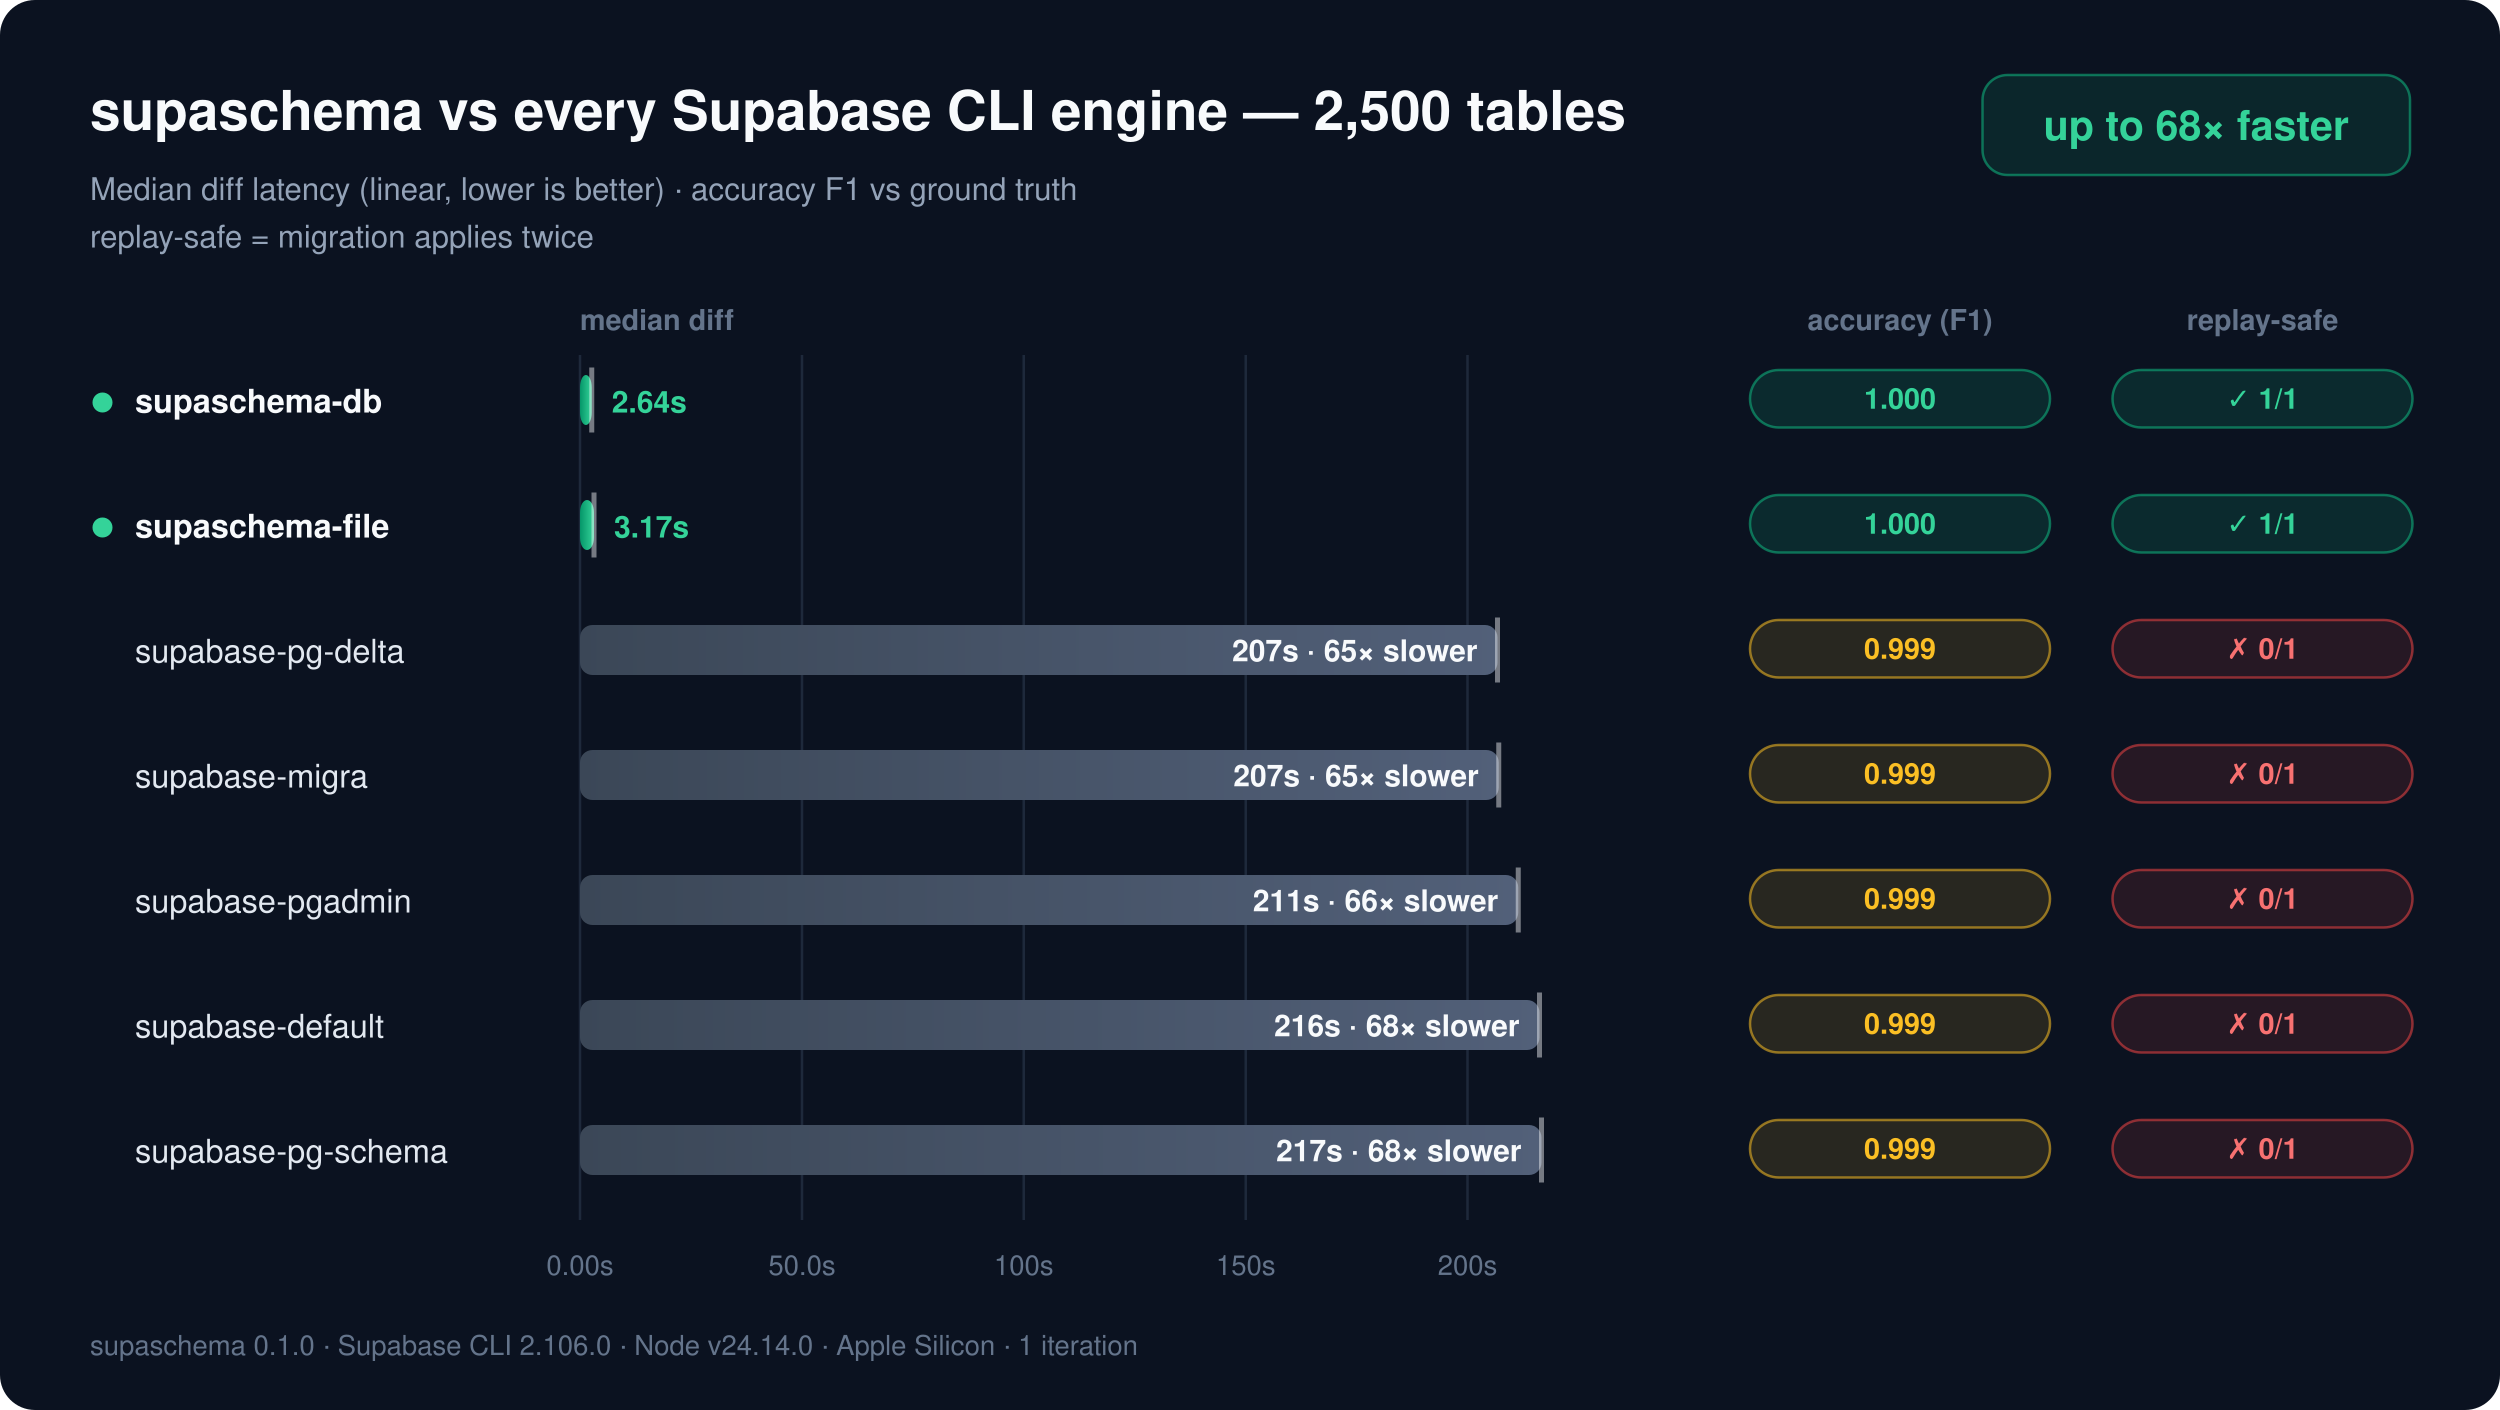
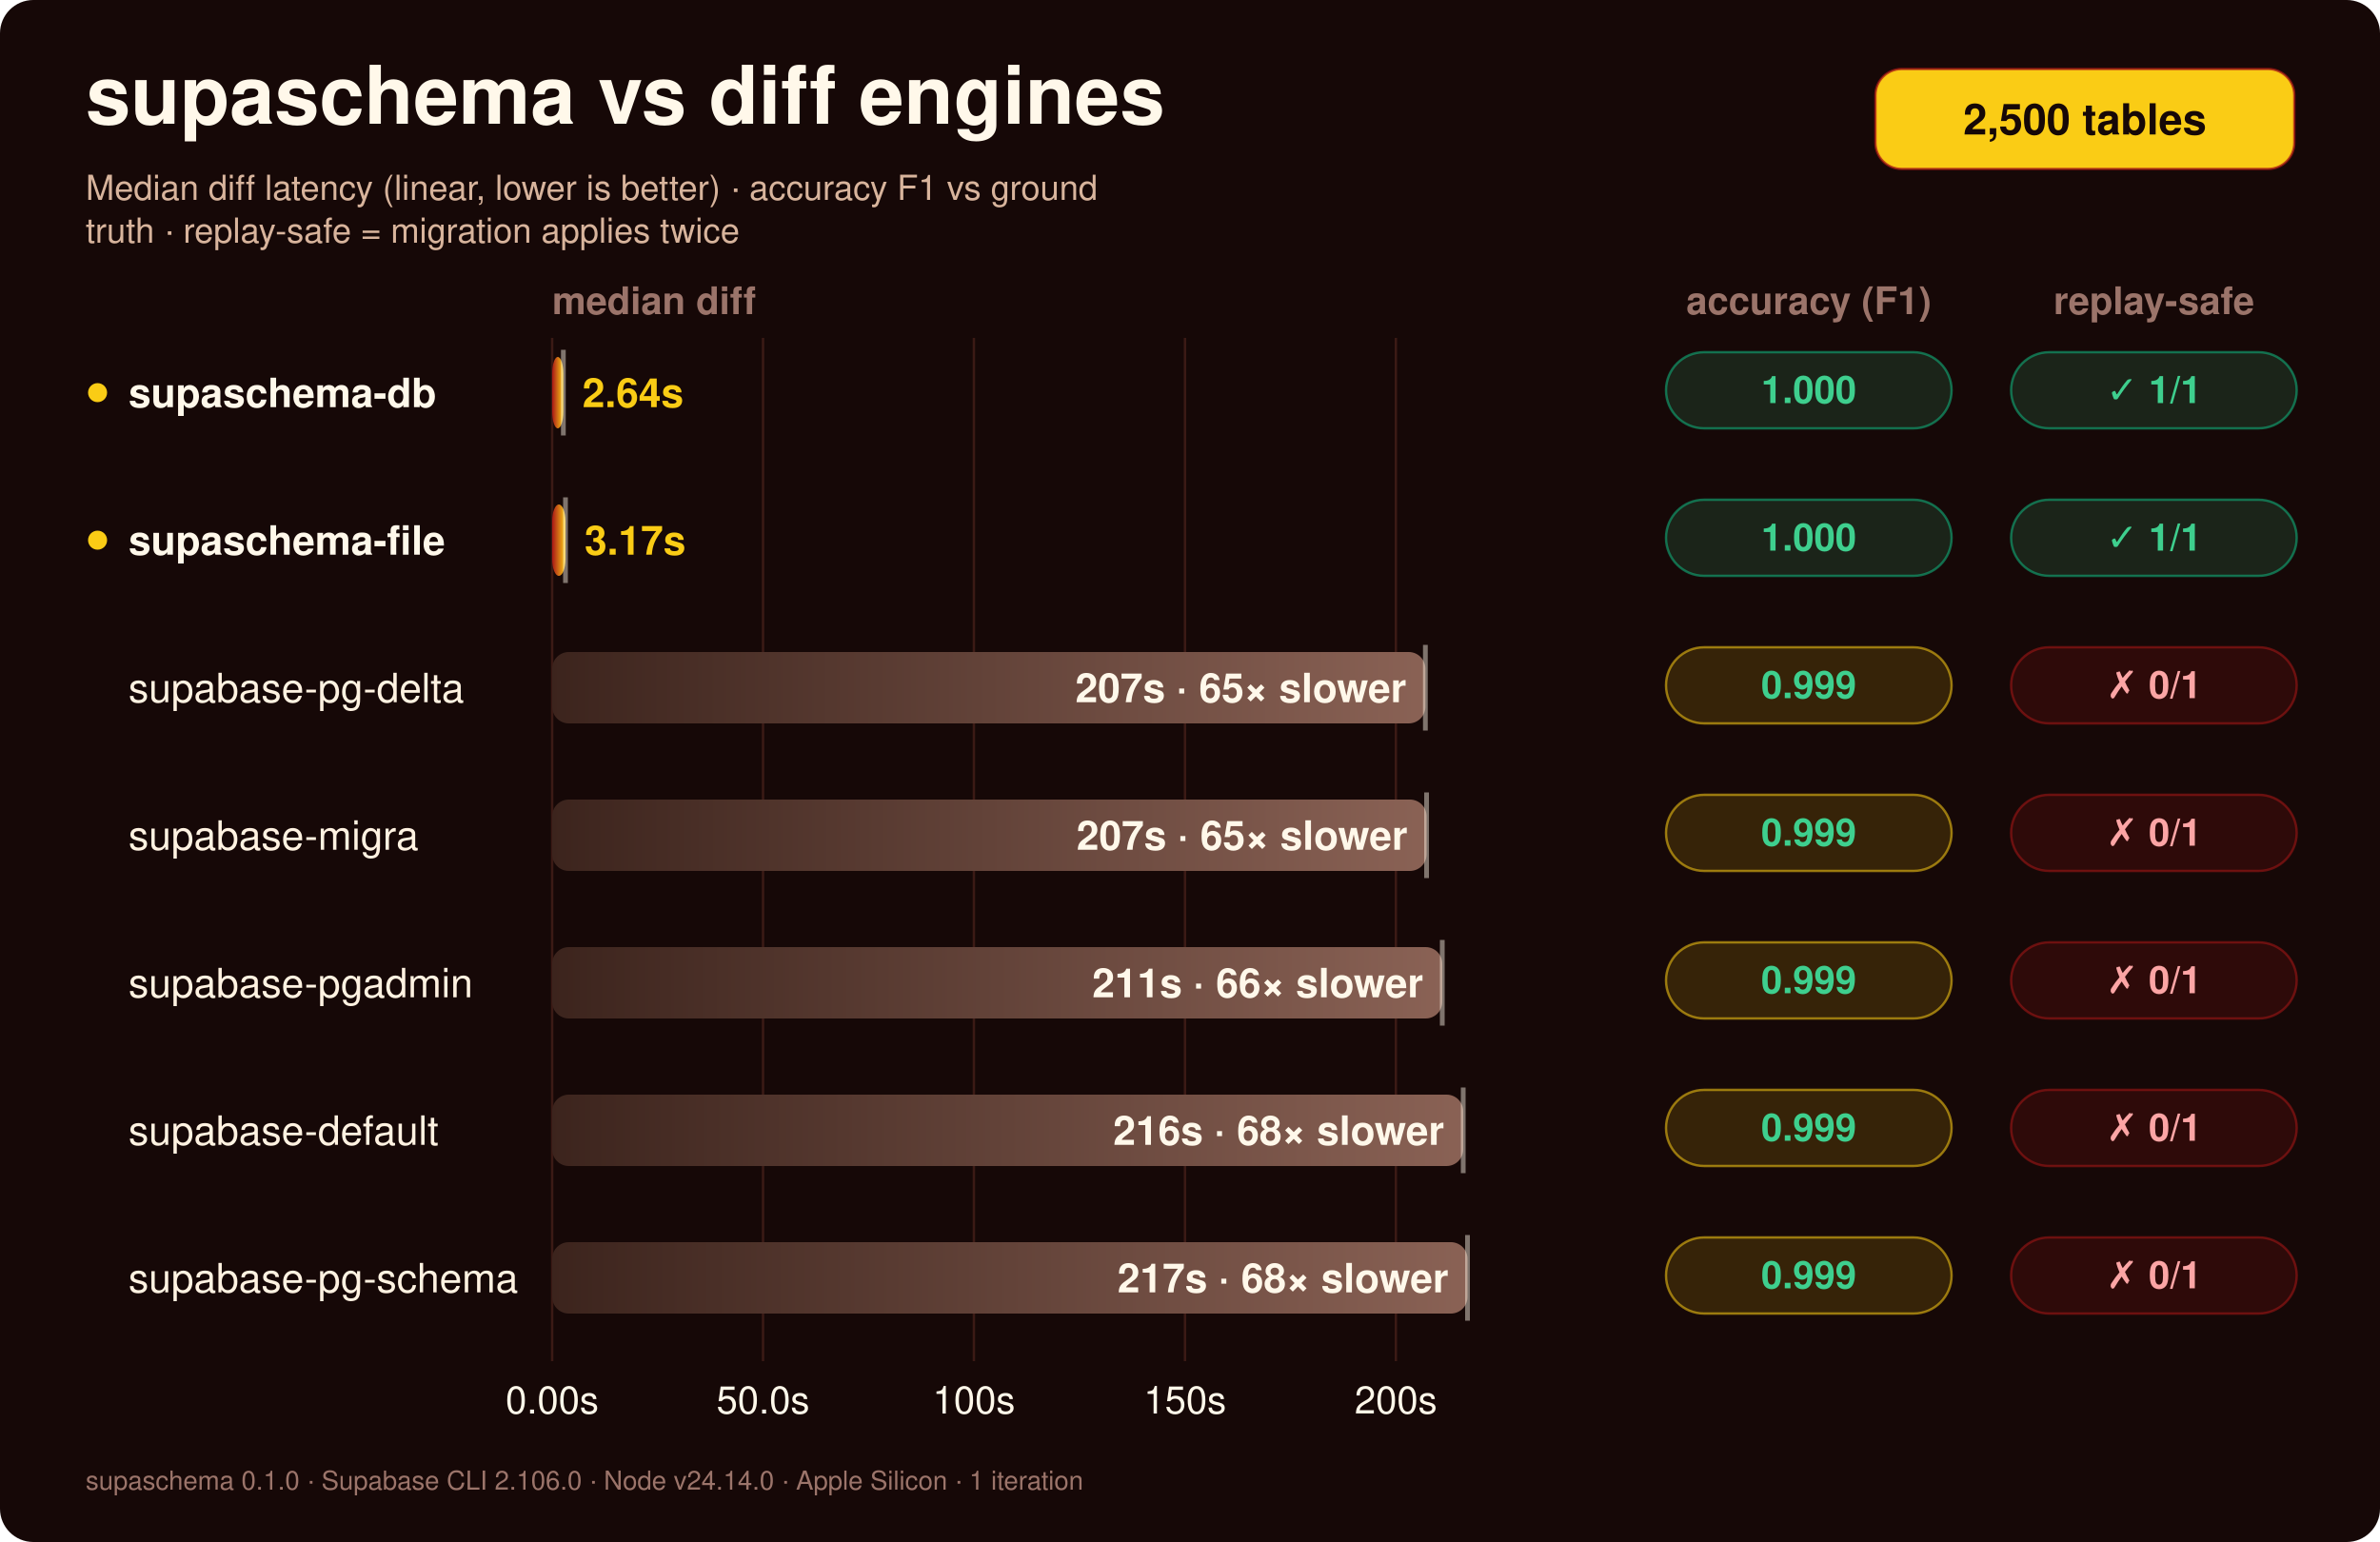
- <svg xmlns="http://www.w3.org/2000/svg" height="564" role="img" viewBox="0 0 1000 564" width="1000">
+ <svg xmlns="http://www.w3.org/2000/svg" height="648" role="img" viewBox="0 0 1000 648" width="1000">
  <defs>
    <linearGradient id="supaGradient" x1="0" x2="1" y1="0" y2="0">
-       <stop offset="0%" stop-color="#059669" />
-       <stop offset="100%" stop-color="#34d399" />
+       <stop offset="0%" stop-color="#A91616" />
+       <stop offset="100%" stop-color="#FACC15" />
    </linearGradient>
    <linearGradient id="slateGradient" x1="0" x2="1" y1="0" y2="0">
-       <stop offset="0%" stop-color="#3b4757" />
-       <stop offset="100%" stop-color="#526079" />
+       <stop offset="0%" stop-color="#3C241D" />
+       <stop offset="100%" stop-color="#8A6255" />
    </linearGradient>
  </defs>
-   <rect fill="#0b1220" height="100%" rx="14" width="100%" />
-   <text fill="#f8fafc" font-family="ui-sans-serif, system-ui, 'Segoe UI', Helvetica, Arial, sans-serif" font-size="22" font-weight="700" x="36.0" y="52.0">
-     supaschema vs every Supabase CLI engine — 2,500 tables
+   <rect fill="#160807" height="100%" rx="14" width="100%" />
+   <text fill="#FFF8EA" font-family="Aptos, 'Avenir Next', ui-sans-serif, system-ui, 'Segoe UI', Helvetica, Arial, sans-serif" font-size="34" font-weight="700" x="36.0" y="52.0">
+     supaschema vs diff engines
  </text>
-   <text fill="#94a3b8" font-family="ui-sans-serif, system-ui, 'Segoe UI', Helvetica, Arial, sans-serif" font-size="12.5" font-weight="400" x="36.0" y="80.0">
-     Median diff latency (linear, lower is better) · accuracy F1 vs ground truth
+   <rect fill="#FACC15" height="42" rx="11" stroke="#A91616" stroke-opacity="0.7" width="176" x="788" y="29" />
+   <text fill="#160807" font-family="Aptos, 'Avenir Next', ui-sans-serif, system-ui, 'Segoe UI', Helvetica, Arial, sans-serif" font-size="18" font-weight="800" text-anchor="middle" x="876.0" y="56.5">
+     2,500 tables
  </text>
-   <text fill="#94a3b8" font-family="ui-sans-serif, system-ui, 'Segoe UI', Helvetica, Arial, sans-serif" font-size="12.5" font-weight="400" x="36.0" y="99.0">
-     replay-safe = migration applies twice
+   <text fill="#D8B49C" font-family="Aptos, 'Avenir Next', ui-sans-serif, system-ui, 'Segoe UI', Helvetica, Arial, sans-serif" font-size="14.5" font-weight="400" x="36.0" y="84.0">
+     Median diff latency (linear, lower is better) · accuracy F1 vs ground
  </text>
-   <rect fill="rgba(16,185,129,0.12)" height="40" rx="10" stroke="#10b981" stroke-opacity="0.55" width="171" x="793" y="30" />
-   <text fill="#34d399" font-family="ui-sans-serif, system-ui, 'Segoe UI', Helvetica, Arial, sans-serif" font-size="16.5" font-weight="700" text-anchor="middle" x="878.5" y="56.0">
-     up to 68× faster
+   <text fill="#D8B49C" font-family="Aptos, 'Avenir Next', ui-sans-serif, system-ui, 'Segoe UI', Helvetica, Arial, sans-serif" font-size="14.5" font-weight="400" x="36.0" y="102.0">
+     truth · replay-safe = migration applies twice
  </text>
-   <text fill="#64748b" font-family="ui-sans-serif, system-ui, 'Segoe UI', Helvetica, Arial, sans-serif" font-size="11.5" font-weight="600" text-anchor="start" x="232.0" y="132.0">
+   <text fill="#9B746A" font-family="Aptos, 'Avenir Next', ui-sans-serif, system-ui, 'Segoe UI', Helvetica, Arial, sans-serif" font-size="16" font-weight="600" text-anchor="start" x="232.0" y="132.0">
    median diff
  </text>
-   <text fill="#64748b" font-family="ui-sans-serif, system-ui, 'Segoe UI', Helvetica, Arial, sans-serif" font-size="11.5" font-weight="600" text-anchor="middle" x="760.0" y="132.0">
+   <text fill="#9B746A" font-family="Aptos, 'Avenir Next', ui-sans-serif, system-ui, 'Segoe UI', Helvetica, Arial, sans-serif" font-size="16" font-weight="600" text-anchor="middle" x="760.0" y="132.0">
    accuracy (F1)
  </text>
-   <text fill="#64748b" font-family="ui-sans-serif, system-ui, 'Segoe UI', Helvetica, Arial, sans-serif" font-size="11.5" font-weight="600" text-anchor="middle" x="905.0" y="132.0">
+   <text fill="#9B746A" font-family="Aptos, 'Avenir Next', ui-sans-serif, system-ui, 'Segoe UI', Helvetica, Arial, sans-serif" font-size="16" font-weight="600" text-anchor="middle" x="905.0" y="132.0">
    replay-safe
  </text>
-   <line stroke="#1e293b" stroke-width="1" x1="232.0" x2="232.0" y1="142" y2="488" />
-   <text fill="#64748b" font-family="ui-sans-serif, system-ui, 'Segoe UI', Helvetica, Arial, sans-serif" font-size="11" font-weight="400" text-anchor="middle" x="232.0" y="510.0">
+   <line stroke="#3B1A15" stroke-width="1" x1="232.0" x2="232.0" y1="142" y2="572" />
+   <text fill="#FFF8EA" font-family="Aptos, 'Avenir Next', ui-sans-serif, system-ui, 'Segoe UI', Helvetica, Arial, sans-serif" font-size="16" font-weight="400" text-anchor="middle" x="232.0" y="594.0">
    0.00s
  </text>
-   <line stroke="#1e293b" stroke-width="1" x1="320.8" x2="320.8" y1="142" y2="488" />
-   <text fill="#64748b" font-family="ui-sans-serif, system-ui, 'Segoe UI', Helvetica, Arial, sans-serif" font-size="11" font-weight="400" text-anchor="middle" x="320.8" y="510.0">
+   <line stroke="#3B1A15" stroke-width="1" x1="320.6" x2="320.6" y1="142" y2="572" />
+   <text fill="#FFF8EA" font-family="Aptos, 'Avenir Next', ui-sans-serif, system-ui, 'Segoe UI', Helvetica, Arial, sans-serif" font-size="16" font-weight="400" text-anchor="middle" x="320.6" y="594.0">
    50.0s
  </text>
-   <line stroke="#1e293b" stroke-width="1" x1="409.5" x2="409.5" y1="142" y2="488" />
-   <text fill="#64748b" font-family="ui-sans-serif, system-ui, 'Segoe UI', Helvetica, Arial, sans-serif" font-size="11" font-weight="400" text-anchor="middle" x="409.5" y="510.0">
+   <line stroke="#3B1A15" stroke-width="1" x1="409.2" x2="409.2" y1="142" y2="572" />
+   <text fill="#FFF8EA" font-family="Aptos, 'Avenir Next', ui-sans-serif, system-ui, 'Segoe UI', Helvetica, Arial, sans-serif" font-size="16" font-weight="400" text-anchor="middle" x="409.2" y="594.0">
    100s
  </text>
-   <line stroke="#1e293b" stroke-width="1" x1="498.3" x2="498.3" y1="142" y2="488" />
-   <text fill="#64748b" font-family="ui-sans-serif, system-ui, 'Segoe UI', Helvetica, Arial, sans-serif" font-size="11" font-weight="400" text-anchor="middle" x="498.3" y="510.0">
+   <line stroke="#3B1A15" stroke-width="1" x1="497.9" x2="497.9" y1="142" y2="572" />
+   <text fill="#FFF8EA" font-family="Aptos, 'Avenir Next', ui-sans-serif, system-ui, 'Segoe UI', Helvetica, Arial, sans-serif" font-size="16" font-weight="400" text-anchor="middle" x="497.9" y="594.0">
    150s
  </text>
-   <line stroke="#1e293b" stroke-width="1" x1="587.0" x2="587.0" y1="142" y2="488" />
-   <text fill="#64748b" font-family="ui-sans-serif, system-ui, 'Segoe UI', Helvetica, Arial, sans-serif" font-size="11" font-weight="400" text-anchor="middle" x="587.0" y="510.0">
+   <line stroke="#3B1A15" stroke-width="1" x1="586.5" x2="586.5" y1="142" y2="572" />
+   <text fill="#FFF8EA" font-family="Aptos, 'Avenir Next', ui-sans-serif, system-ui, 'Segoe UI', Helvetica, Arial, sans-serif" font-size="16" font-weight="400" text-anchor="middle" x="586.5" y="594.0">
    200s
  </text>
-   <circle cx="41" cy="161" fill="#34d399" r="4" />
-   <text fill="#f8fafc" font-family="ui-sans-serif, system-ui, 'Segoe UI', Helvetica, Arial, sans-serif" font-size="13" font-weight="650" x="54.0" y="165.0">
+   <circle cx="41" cy="165" fill="#FACC15" r="4" />
+   <text fill="#FFF8EA" font-family="Aptos, 'Avenir Next', ui-sans-serif, system-ui, 'Segoe UI', Helvetica, Arial, sans-serif" font-size="17" font-weight="650" x="54.0" y="171.1">
    supaschema-db
  </text>
-   <rect fill="url(#supaGradient)" height="20" rx="5" width="4.7" x="232" y="150" />
-   <line stroke="#f8fafc" stroke-opacity="0.18" stroke-width="1.5" x1="236.7" x2="236.7" y1="160" y2="160" />
-   <line stroke="#f8fafc" stroke-opacity="0.45" stroke-width="2" x1="236.7" x2="236.7" y1="147" y2="173" />
-   <text fill="#34d399" font-family="ui-sans-serif, system-ui, 'Segoe UI', Helvetica, Arial, sans-serif" font-size="12" font-weight="700" x="244.7" y="165.0">
+   <rect fill="url(#supaGradient)" height="30" rx="7" width="4.7" x="232" y="150" />
+   <line stroke="#FFF8EA" stroke-opacity="0.18" stroke-width="1.5" x1="236.7" x2="236.7" y1="165" y2="165" />
+   <line stroke="#FFF8EA" stroke-opacity="0.45" stroke-width="2" x1="236.7" x2="236.7" y1="147" y2="183" />
+   <text fill="#FACC15" font-family="Aptos, 'Avenir Next', ui-sans-serif, system-ui, 'Segoe UI', Helvetica, Arial, sans-serif" font-size="17" font-weight="700" x="244.7" y="171.1">
    2.64s
  </text>
-   <rect fill="rgba(16,185,129,0.14)" height="23" rx="11.5" stroke="#10b981" stroke-opacity="0.55" width="120" x="700" y="148" />
-   <text fill="#34d399" font-family="ui-sans-serif, system-ui, 'Segoe UI', Helvetica, Arial, sans-serif" font-size="11.5" font-weight="600" text-anchor="middle" x="760.0" y="163.5">
+   <rect fill="rgba(62,207,142,0.14)" height="32" rx="16" stroke="#10B981" stroke-opacity="0.55" width="120" x="700" y="148" />
+   <text fill="#3ECF8E" font-family="Aptos, 'Avenir Next', ui-sans-serif, system-ui, 'Segoe UI', Helvetica, Arial, sans-serif" font-size="16" font-weight="600" text-anchor="middle" x="760.0" y="169.4">
    1.000
  </text>
-   <rect fill="rgba(16,185,129,0.14)" height="23" rx="11.5" stroke="#10b981" stroke-opacity="0.55" width="120" x="845" y="148" />
-   <text fill="#34d399" font-family="ui-sans-serif, system-ui, 'Segoe UI', Helvetica, Arial, sans-serif" font-size="11.5" font-weight="600" text-anchor="middle" x="905.0" y="163.5">
+   <rect fill="rgba(62,207,142,0.14)" height="32" rx="16" stroke="#10B981" stroke-opacity="0.55" width="120" x="845" y="148" />
+   <text fill="#3ECF8E" font-family="Aptos, 'Avenir Next', ui-sans-serif, system-ui, 'Segoe UI', Helvetica, Arial, sans-serif" font-size="16" font-weight="600" text-anchor="middle" x="905.0" y="169.4">
    ✓ 1/1
  </text>
-   <circle cx="41" cy="211" fill="#34d399" r="4" />
-   <text fill="#f8fafc" font-family="ui-sans-serif, system-ui, 'Segoe UI', Helvetica, Arial, sans-serif" font-size="13" font-weight="650" x="54.0" y="215.0">
+   <circle cx="41" cy="227" fill="#FACC15" r="4" />
+   <text fill="#FFF8EA" font-family="Aptos, 'Avenir Next', ui-sans-serif, system-ui, 'Segoe UI', Helvetica, Arial, sans-serif" font-size="17" font-weight="650" x="54.0" y="233.1">
    supaschema-file
  </text>
-   <rect fill="url(#supaGradient)" height="20" rx="5" width="5.6" x="232" y="200" />
-   <line stroke="#f8fafc" stroke-opacity="0.18" stroke-width="1.5" x1="237.6" x2="237.6" y1="210" y2="210" />
-   <line stroke="#f8fafc" stroke-opacity="0.45" stroke-width="2" x1="237.6" x2="237.6" y1="197" y2="223" />
-   <text fill="#34d399" font-family="ui-sans-serif, system-ui, 'Segoe UI', Helvetica, Arial, sans-serif" font-size="12" font-weight="700" x="245.6" y="215.0">
+   <rect fill="url(#supaGradient)" height="30" rx="7" width="5.6" x="232" y="212" />
+   <line stroke="#FFF8EA" stroke-opacity="0.18" stroke-width="1.5" x1="237.6" x2="237.6" y1="227" y2="227" />
+   <line stroke="#FFF8EA" stroke-opacity="0.45" stroke-width="2" x1="237.6" x2="237.6" y1="209" y2="245" />
+   <text fill="#FACC15" font-family="Aptos, 'Avenir Next', ui-sans-serif, system-ui, 'Segoe UI', Helvetica, Arial, sans-serif" font-size="17" font-weight="700" x="245.6" y="233.1">
    3.17s
  </text>
-   <rect fill="rgba(16,185,129,0.14)" height="23" rx="11.5" stroke="#10b981" stroke-opacity="0.55" width="120" x="700" y="198" />
-   <text fill="#34d399" font-family="ui-sans-serif, system-ui, 'Segoe UI', Helvetica, Arial, sans-serif" font-size="11.5" font-weight="600" text-anchor="middle" x="760.0" y="213.5">
+   <rect fill="rgba(62,207,142,0.14)" height="32" rx="16" stroke="#10B981" stroke-opacity="0.55" width="120" x="700" y="210" />
+   <text fill="#3ECF8E" font-family="Aptos, 'Avenir Next', ui-sans-serif, system-ui, 'Segoe UI', Helvetica, Arial, sans-serif" font-size="16" font-weight="600" text-anchor="middle" x="760.0" y="231.4">
    1.000
  </text>
-   <rect fill="rgba(16,185,129,0.14)" height="23" rx="11.5" stroke="#10b981" stroke-opacity="0.55" width="120" x="845" y="198" />
-   <text fill="#34d399" font-family="ui-sans-serif, system-ui, 'Segoe UI', Helvetica, Arial, sans-serif" font-size="11.5" font-weight="600" text-anchor="middle" x="905.0" y="213.5">
+   <rect fill="rgba(62,207,142,0.14)" height="32" rx="16" stroke="#10B981" stroke-opacity="0.55" width="120" x="845" y="210" />
+   <text fill="#3ECF8E" font-family="Aptos, 'Avenir Next', ui-sans-serif, system-ui, 'Segoe UI', Helvetica, Arial, sans-serif" font-size="16" font-weight="600" text-anchor="middle" x="905.0" y="231.4">
    ✓ 1/1
  </text>
-   <text fill="#e2e8f0" font-family="ui-sans-serif, system-ui, 'Segoe UI', Helvetica, Arial, sans-serif" font-size="13" font-weight="450" x="54.0" y="265.0">
+   <text fill="#FFF2E1" font-family="Aptos, 'Avenir Next', ui-sans-serif, system-ui, 'Segoe UI', Helvetica, Arial, sans-serif" font-size="17" font-weight="450" x="54.0" y="295.1">
    supabase-pg-delta
  </text>
-   <rect fill="url(#slateGradient)" height="20" rx="5" width="367.0" x="232" y="250" />
-   <line stroke="#f8fafc" stroke-opacity="0.18" stroke-width="1.5" x1="599.0" x2="599.0" y1="260" y2="260" />
-   <line stroke="#f8fafc" stroke-opacity="0.45" stroke-width="2" x1="599.0" x2="599.0" y1="247" y2="273" />
-   <text fill="#f8fafc" font-family="ui-sans-serif, system-ui, 'Segoe UI', Helvetica, Arial, sans-serif" font-size="12" font-weight="600" text-anchor="end" x="591.0" y="264.5">
+   <rect fill="url(#slateGradient)" height="30" rx="7" width="366.9" x="232" y="274" />
+   <line stroke="#FFF8EA" stroke-opacity="0.18" stroke-width="1.5" x1="598.9" x2="598.9" y1="289" y2="289" />
+   <line stroke="#FFF8EA" stroke-opacity="0.45" stroke-width="2" x1="598.9" x2="598.9" y1="271" y2="307" />
+   <text fill="#FFF8EA" font-family="Aptos, 'Avenir Next', ui-sans-serif, system-ui, 'Segoe UI', Helvetica, Arial, sans-serif" font-size="17" font-weight="600" text-anchor="end" x="590.9" y="295.1">
    207s · 65× slower
  </text>
-   <rect fill="rgba(251,191,36,0.12)" height="23" rx="11.5" stroke="#fbbf24" stroke-opacity="0.55" width="120" x="700" y="248" />
-   <text fill="#fbbf24" font-family="ui-sans-serif, system-ui, 'Segoe UI', Helvetica, Arial, sans-serif" font-size="11.5" font-weight="600" text-anchor="middle" x="760.0" y="263.5">
+   <rect fill="rgba(250,204,21,0.14)" height="32" rx="16" stroke="#FACC15" stroke-opacity="0.55" width="120" x="700" y="272" />
+   <text fill="#3ECF8E" font-family="Aptos, 'Avenir Next', ui-sans-serif, system-ui, 'Segoe UI', Helvetica, Arial, sans-serif" font-size="16" font-weight="600" text-anchor="middle" x="760.0" y="293.4">
    0.999
  </text>
-   <rect fill="rgba(239,68,68,0.12)" height="23" rx="11.5" stroke="#ef4444" stroke-opacity="0.55" width="120" x="845" y="248" />
-   <text fill="#f87171" font-family="ui-sans-serif, system-ui, 'Segoe UI', Helvetica, Arial, sans-serif" font-size="11.5" font-weight="600" text-anchor="middle" x="905.0" y="263.5">
+   <rect fill="rgba(169,22,22,0.16)" height="32" rx="16" stroke="#A91616" stroke-opacity="0.55" width="120" x="845" y="272" />
+   <text fill="#FCA5A5" font-family="Aptos, 'Avenir Next', ui-sans-serif, system-ui, 'Segoe UI', Helvetica, Arial, sans-serif" font-size="16" font-weight="600" text-anchor="middle" x="905.0" y="293.4">
    ✗ 0/1
  </text>
-   <text fill="#e2e8f0" font-family="ui-sans-serif, system-ui, 'Segoe UI', Helvetica, Arial, sans-serif" font-size="13" font-weight="450" x="54.0" y="315.0">
+   <text fill="#FFF2E1" font-family="Aptos, 'Avenir Next', ui-sans-serif, system-ui, 'Segoe UI', Helvetica, Arial, sans-serif" font-size="17" font-weight="450" x="54.0" y="357.1">
    supabase-migra
  </text>
-   <rect fill="url(#slateGradient)" height="20" rx="5" width="367.5" x="232" y="300" />
-   <line stroke="#f8fafc" stroke-opacity="0.18" stroke-width="1.5" x1="599.5" x2="599.5" y1="310" y2="310" />
-   <line stroke="#f8fafc" stroke-opacity="0.45" stroke-width="2" x1="599.5" x2="599.5" y1="297" y2="323" />
-   <text fill="#f8fafc" font-family="ui-sans-serif, system-ui, 'Segoe UI', Helvetica, Arial, sans-serif" font-size="12" font-weight="600" text-anchor="end" x="591.5" y="314.5">
+   <rect fill="url(#slateGradient)" height="30" rx="7" width="367.4" x="232" y="336" />
+   <line stroke="#FFF8EA" stroke-opacity="0.18" stroke-width="1.5" x1="599.4" x2="599.4" y1="351" y2="351" />
+   <line stroke="#FFF8EA" stroke-opacity="0.45" stroke-width="2" x1="599.4" x2="599.4" y1="333" y2="369" />
+   <text fill="#FFF8EA" font-family="Aptos, 'Avenir Next', ui-sans-serif, system-ui, 'Segoe UI', Helvetica, Arial, sans-serif" font-size="17" font-weight="600" text-anchor="end" x="591.4" y="357.1">
    207s · 65× slower
  </text>
-   <rect fill="rgba(251,191,36,0.12)" height="23" rx="11.5" stroke="#fbbf24" stroke-opacity="0.55" width="120" x="700" y="298" />
-   <text fill="#fbbf24" font-family="ui-sans-serif, system-ui, 'Segoe UI', Helvetica, Arial, sans-serif" font-size="11.5" font-weight="600" text-anchor="middle" x="760.0" y="313.5">
+   <rect fill="rgba(250,204,21,0.14)" height="32" rx="16" stroke="#FACC15" stroke-opacity="0.55" width="120" x="700" y="334" />
+   <text fill="#3ECF8E" font-family="Aptos, 'Avenir Next', ui-sans-serif, system-ui, 'Segoe UI', Helvetica, Arial, sans-serif" font-size="16" font-weight="600" text-anchor="middle" x="760.0" y="355.4">
    0.999
  </text>
-   <rect fill="rgba(239,68,68,0.12)" height="23" rx="11.5" stroke="#ef4444" stroke-opacity="0.55" width="120" x="845" y="298" />
-   <text fill="#f87171" font-family="ui-sans-serif, system-ui, 'Segoe UI', Helvetica, Arial, sans-serif" font-size="11.5" font-weight="600" text-anchor="middle" x="905.0" y="313.5">
+   <rect fill="rgba(169,22,22,0.16)" height="32" rx="16" stroke="#A91616" stroke-opacity="0.55" width="120" x="845" y="334" />
+   <text fill="#FCA5A5" font-family="Aptos, 'Avenir Next', ui-sans-serif, system-ui, 'Segoe UI', Helvetica, Arial, sans-serif" font-size="16" font-weight="600" text-anchor="middle" x="905.0" y="355.4">
    ✗ 0/1
  </text>
-   <text fill="#e2e8f0" font-family="ui-sans-serif, system-ui, 'Segoe UI', Helvetica, Arial, sans-serif" font-size="13" font-weight="450" x="54.0" y="365.0">
+   <text fill="#FFF2E1" font-family="Aptos, 'Avenir Next', ui-sans-serif, system-ui, 'Segoe UI', Helvetica, Arial, sans-serif" font-size="17" font-weight="450" x="54.0" y="419.1">
    supabase-pgadmin
  </text>
-   <rect fill="url(#slateGradient)" height="20" rx="5" width="375.3" x="232" y="350" />
-   <line stroke="#f8fafc" stroke-opacity="0.18" stroke-width="1.5" x1="607.3" x2="607.3" y1="360" y2="360" />
-   <line stroke="#f8fafc" stroke-opacity="0.45" stroke-width="2" x1="607.3" x2="607.3" y1="347" y2="373" />
-   <text fill="#f8fafc" font-family="ui-sans-serif, system-ui, 'Segoe UI', Helvetica, Arial, sans-serif" font-size="12" font-weight="600" text-anchor="end" x="599.3" y="364.5">
+   <rect fill="url(#slateGradient)" height="30" rx="7" width="374.0" x="232" y="398" />
+   <line stroke="#FFF8EA" stroke-opacity="0.18" stroke-width="1.5" x1="606.0" x2="606.0" y1="413" y2="413" />
+   <line stroke="#FFF8EA" stroke-opacity="0.45" stroke-width="2" x1="606.0" x2="606.0" y1="395" y2="431" />
+   <text fill="#FFF8EA" font-family="Aptos, 'Avenir Next', ui-sans-serif, system-ui, 'Segoe UI', Helvetica, Arial, sans-serif" font-size="17" font-weight="600" text-anchor="end" x="598.0" y="419.1">
    211s · 66× slower
  </text>
-   <rect fill="rgba(251,191,36,0.12)" height="23" rx="11.5" stroke="#fbbf24" stroke-opacity="0.55" width="120" x="700" y="348" />
-   <text fill="#fbbf24" font-family="ui-sans-serif, system-ui, 'Segoe UI', Helvetica, Arial, sans-serif" font-size="11.5" font-weight="600" text-anchor="middle" x="760.0" y="363.5">
+   <rect fill="rgba(250,204,21,0.14)" height="32" rx="16" stroke="#FACC15" stroke-opacity="0.55" width="120" x="700" y="396" />
+   <text fill="#3ECF8E" font-family="Aptos, 'Avenir Next', ui-sans-serif, system-ui, 'Segoe UI', Helvetica, Arial, sans-serif" font-size="16" font-weight="600" text-anchor="middle" x="760.0" y="417.4">
    0.999
  </text>
-   <rect fill="rgba(239,68,68,0.12)" height="23" rx="11.5" stroke="#ef4444" stroke-opacity="0.55" width="120" x="845" y="348" />
-   <text fill="#f87171" font-family="ui-sans-serif, system-ui, 'Segoe UI', Helvetica, Arial, sans-serif" font-size="11.5" font-weight="600" text-anchor="middle" x="905.0" y="363.5">
+   <rect fill="rgba(169,22,22,0.16)" height="32" rx="16" stroke="#A91616" stroke-opacity="0.55" width="120" x="845" y="396" />
+   <text fill="#FCA5A5" font-family="Aptos, 'Avenir Next', ui-sans-serif, system-ui, 'Segoe UI', Helvetica, Arial, sans-serif" font-size="16" font-weight="600" text-anchor="middle" x="905.0" y="417.4">
    ✗ 0/1
  </text>
-   <text fill="#e2e8f0" font-family="ui-sans-serif, system-ui, 'Segoe UI', Helvetica, Arial, sans-serif" font-size="13" font-weight="450" x="54.0" y="415.0">
+   <text fill="#FFF2E1" font-family="Aptos, 'Avenir Next', ui-sans-serif, system-ui, 'Segoe UI', Helvetica, Arial, sans-serif" font-size="17" font-weight="450" x="54.0" y="481.1">
    supabase-default
  </text>
-   <rect fill="url(#slateGradient)" height="20" rx="5" width="383.8" x="232" y="400" />
-   <line stroke="#f8fafc" stroke-opacity="0.18" stroke-width="1.5" x1="615.8" x2="615.8" y1="410" y2="410" />
-   <line stroke="#f8fafc" stroke-opacity="0.45" stroke-width="2" x1="615.8" x2="615.8" y1="397" y2="423" />
-   <text fill="#f8fafc" font-family="ui-sans-serif, system-ui, 'Segoe UI', Helvetica, Arial, sans-serif" font-size="12" font-weight="600" text-anchor="end" x="607.8" y="414.5">
+   <rect fill="url(#slateGradient)" height="30" rx="7" width="382.8" x="232" y="460" />
+   <line stroke="#FFF8EA" stroke-opacity="0.18" stroke-width="1.5" x1="614.8" x2="614.8" y1="475" y2="475" />
+   <line stroke="#FFF8EA" stroke-opacity="0.45" stroke-width="2" x1="614.8" x2="614.8" y1="457" y2="493" />
+   <text fill="#FFF8EA" font-family="Aptos, 'Avenir Next', ui-sans-serif, system-ui, 'Segoe UI', Helvetica, Arial, sans-serif" font-size="17" font-weight="600" text-anchor="end" x="606.8" y="481.1">
    216s · 68× slower
  </text>
-   <rect fill="rgba(251,191,36,0.12)" height="23" rx="11.5" stroke="#fbbf24" stroke-opacity="0.55" width="120" x="700" y="398" />
-   <text fill="#fbbf24" font-family="ui-sans-serif, system-ui, 'Segoe UI', Helvetica, Arial, sans-serif" font-size="11.5" font-weight="600" text-anchor="middle" x="760.0" y="413.5">
+   <rect fill="rgba(250,204,21,0.14)" height="32" rx="16" stroke="#FACC15" stroke-opacity="0.55" width="120" x="700" y="458" />
+   <text fill="#3ECF8E" font-family="Aptos, 'Avenir Next', ui-sans-serif, system-ui, 'Segoe UI', Helvetica, Arial, sans-serif" font-size="16" font-weight="600" text-anchor="middle" x="760.0" y="479.4">
    0.999
  </text>
-   <rect fill="rgba(239,68,68,0.12)" height="23" rx="11.5" stroke="#ef4444" stroke-opacity="0.55" width="120" x="845" y="398" />
-   <text fill="#f87171" font-family="ui-sans-serif, system-ui, 'Segoe UI', Helvetica, Arial, sans-serif" font-size="11.5" font-weight="600" text-anchor="middle" x="905.0" y="413.5">
+   <rect fill="rgba(169,22,22,0.16)" height="32" rx="16" stroke="#A91616" stroke-opacity="0.55" width="120" x="845" y="458" />
+   <text fill="#FCA5A5" font-family="Aptos, 'Avenir Next', ui-sans-serif, system-ui, 'Segoe UI', Helvetica, Arial, sans-serif" font-size="16" font-weight="600" text-anchor="middle" x="905.0" y="479.4">
    ✗ 0/1
  </text>
-   <text fill="#e2e8f0" font-family="ui-sans-serif, system-ui, 'Segoe UI', Helvetica, Arial, sans-serif" font-size="13" font-weight="450" x="54.0" y="465.0">
+   <text fill="#FFF2E1" font-family="Aptos, 'Avenir Next', ui-sans-serif, system-ui, 'Segoe UI', Helvetica, Arial, sans-serif" font-size="17" font-weight="450" x="54.0" y="543.1">
    supabase-pg-schema
  </text>
-   <rect fill="url(#slateGradient)" height="20" rx="5" width="384.6" x="232" y="450" />
-   <line stroke="#f8fafc" stroke-opacity="0.18" stroke-width="1.5" x1="616.6" x2="616.6" y1="460" y2="460" />
-   <line stroke="#f8fafc" stroke-opacity="0.45" stroke-width="2" x1="616.6" x2="616.6" y1="447" y2="473" />
-   <text fill="#f8fafc" font-family="ui-sans-serif, system-ui, 'Segoe UI', Helvetica, Arial, sans-serif" font-size="12" font-weight="600" text-anchor="end" x="608.6" y="464.5">
+   <rect fill="url(#slateGradient)" height="30" rx="7" width="384.6" x="232" y="522" />
+   <line stroke="#FFF8EA" stroke-opacity="0.18" stroke-width="1.5" x1="616.6" x2="616.6" y1="537" y2="537" />
+   <line stroke="#FFF8EA" stroke-opacity="0.45" stroke-width="2" x1="616.6" x2="616.6" y1="519" y2="555" />
+   <text fill="#FFF8EA" font-family="Aptos, 'Avenir Next', ui-sans-serif, system-ui, 'Segoe UI', Helvetica, Arial, sans-serif" font-size="17" font-weight="600" text-anchor="end" x="608.6" y="543.1">
    217s · 68× slower
  </text>
-   <rect fill="rgba(251,191,36,0.12)" height="23" rx="11.5" stroke="#fbbf24" stroke-opacity="0.55" width="120" x="700" y="448" />
-   <text fill="#fbbf24" font-family="ui-sans-serif, system-ui, 'Segoe UI', Helvetica, Arial, sans-serif" font-size="11.5" font-weight="600" text-anchor="middle" x="760.0" y="463.5">
+   <rect fill="rgba(250,204,21,0.14)" height="32" rx="16" stroke="#FACC15" stroke-opacity="0.55" width="120" x="700" y="520" />
+   <text fill="#3ECF8E" font-family="Aptos, 'Avenir Next', ui-sans-serif, system-ui, 'Segoe UI', Helvetica, Arial, sans-serif" font-size="16" font-weight="600" text-anchor="middle" x="760.0" y="541.4">
    0.999
  </text>
-   <rect fill="rgba(239,68,68,0.12)" height="23" rx="11.5" stroke="#ef4444" stroke-opacity="0.55" width="120" x="845" y="448" />
-   <text fill="#f87171" font-family="ui-sans-serif, system-ui, 'Segoe UI', Helvetica, Arial, sans-serif" font-size="11.5" font-weight="600" text-anchor="middle" x="905.0" y="463.5">
+   <rect fill="rgba(169,22,22,0.16)" height="32" rx="16" stroke="#A91616" stroke-opacity="0.55" width="120" x="845" y="520" />
+   <text fill="#FCA5A5" font-family="Aptos, 'Avenir Next', ui-sans-serif, system-ui, 'Segoe UI', Helvetica, Arial, sans-serif" font-size="16" font-weight="600" text-anchor="middle" x="905.0" y="541.4">
    ✗ 0/1
  </text>
-   <text fill="#64748b" font-family="ui-sans-serif, system-ui, 'Segoe UI', Helvetica, Arial, sans-serif" font-size="11" font-weight="400" x="36.0" y="542.0">
+   <text fill="#9B746A" font-family="Aptos, 'Avenir Next', ui-sans-serif, system-ui, 'Segoe UI', Helvetica, Arial, sans-serif" font-size="11" font-weight="400" x="36.0" y="626.0">
    supaschema 0.1.0 · Supabase CLI 2.106.0 · Node v24.14.0 · Apple Silicon · 1 iteration
  </text>
</svg>
